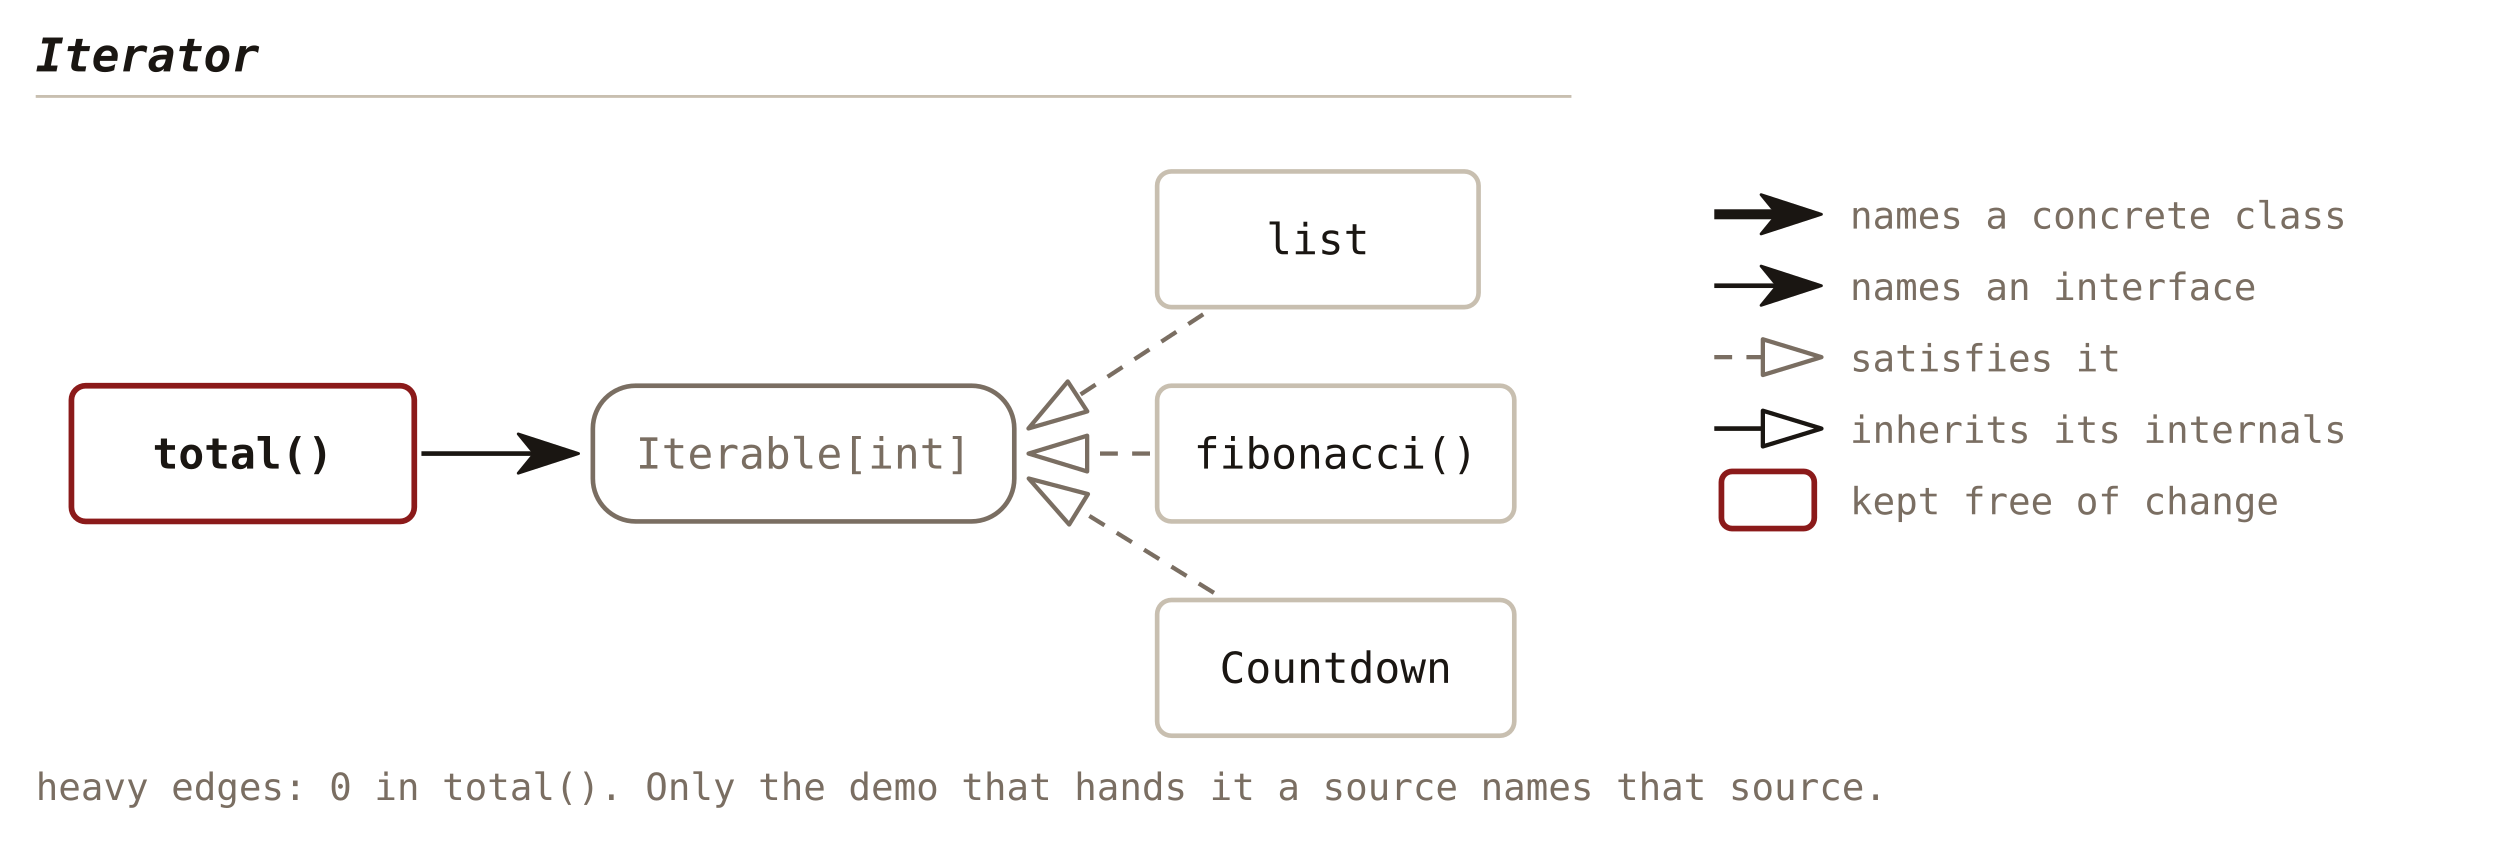
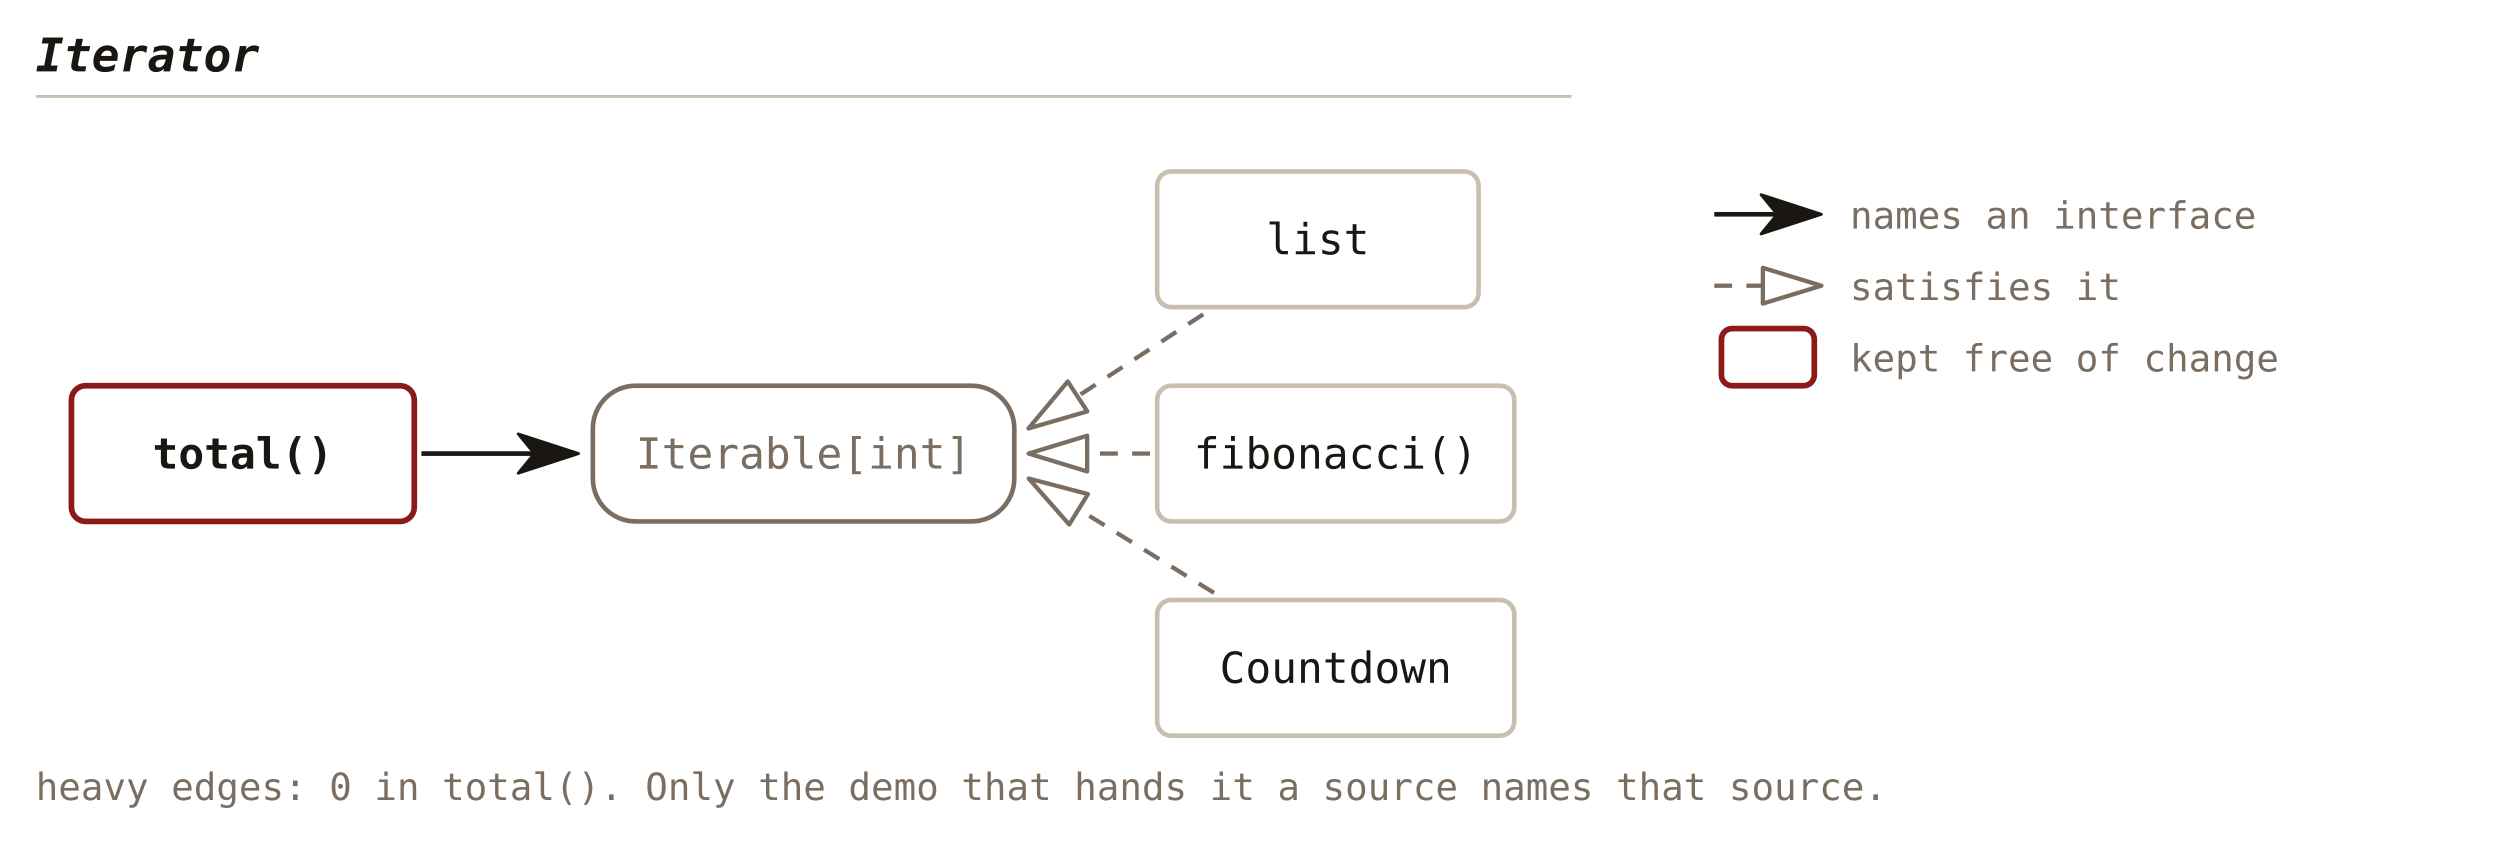
<svg xmlns="http://www.w3.org/2000/svg" viewBox="0 0 700 236" font-family="'JetBrains Mono', Consolas, monospace">
  <defs>
    <marker id="c23-solid" viewBox="0 0 18 12" refX="5" refY="6" markerWidth="18" markerHeight="12" orient="auto" markerUnits="userSpaceOnUse">
      <path d="M0.5,0.5 L17.4,6 L0.5,11.5 L5,6 Z" fill="#1a1612" stroke="#1a1612" stroke-width="0.8" stroke-linejoin="round" />
    </marker>
    <marker id="c23-hollow" viewBox="0 0 18 12" refX="1" refY="6" markerWidth="18" markerHeight="12" orient="auto" markerUnits="userSpaceOnUse">
      <path d="M1,1 L17.4,6 L1,11 Z" fill="none" stroke="#1a1612" stroke-width="1.2" stroke-linejoin="round" />
    </marker>
    <marker id="c23-hollow-muted" viewBox="0 0 18 12" refX="1" refY="6" markerWidth="18" markerHeight="12" orient="auto" markerUnits="userSpaceOnUse">
      <path d="M1,1 L17.4,6 L1,11 Z" fill="none" stroke="#7a6e62" stroke-width="1.2" stroke-linejoin="round" />
    </marker>
  </defs>
  <text x="10" y="20" font-size="13" font-weight="bold" font-style="italic" fill="#1a1612" text-anchor="start">Iterator</text>
  <line x1="10" y1="27" x2="440" y2="27" stroke="#c8bfb0" stroke-width="0.8" />
  <rect x="20" y="108" width="96" height="38" fill="none" stroke="#8b1a1a" stroke-width="1.6" rx="4" />
  <text x="68.0" y="131.2" font-size="12" font-weight="bold" fill="#1a1612" text-anchor="middle">total()</text>
  <rect x="166" y="108" width="118" height="38" fill="none" stroke="#7a6e62" stroke-width="1.3" rx="12" />
  <text x="225.0" y="131.2" font-size="12" fill="#7a6e62" text-anchor="middle">Iterable[int]</text>
  <rect x="324" y="48" width="90" height="38" fill="none" stroke="#c8bfb0" stroke-width="1.3" rx="4" />
  <text x="369.0" y="71.2" font-size="12" fill="#1a1612" text-anchor="middle">list</text>
  <rect x="324" y="108" width="100" height="38" fill="none" stroke="#c8bfb0" stroke-width="1.3" rx="4" />
  <text x="374.0" y="131.2" font-size="12" fill="#1a1612" text-anchor="middle">fibonacci()</text>
  <rect x="324" y="168" width="100" height="38" fill="none" stroke="#c8bfb0" stroke-width="1.3" rx="4" />
  <text x="374.0" y="191.2" font-size="12" fill="#1a1612" text-anchor="middle">Countdown</text>
  <line x1="118.0" y1="127.0" x2="149.6" y2="127.0" stroke="#1a1612" stroke-width="1.3" marker-end="url(#c23-solid)" />
  <line x1="336.9" y1="88.0" x2="301.7" y2="111.0" stroke="#7a6e62" stroke-width="1.2" stroke-dasharray="5,4" marker-end="url(#c23-hollow-muted)" />
  <line x1="322.0" y1="127.0" x2="304.4" y2="127.0" stroke="#7a6e62" stroke-width="1.2" stroke-dasharray="5,4" marker-end="url(#c23-hollow-muted)" />
  <line x1="339.9" y1="166.0" x2="302.0" y2="142.6" stroke="#7a6e62" stroke-width="1.2" stroke-dasharray="5,4" marker-end="url(#c23-hollow-muted)" />
  <text x="10" y="224" font-size="10.5" fill="#7a6e62" text-anchor="start">heavy edges: 0 in total(). Only the demo that hands it a source names that source.</text>
-   <line x1="480" y1="60" x2="497.6" y2="60" stroke="#1a1612" stroke-width="2.8" marker-end="url(#c23-solid)" />
-   <text x="518" y="64" font-size="10.5" fill="#7a6e62" text-anchor="start">names a concrete class</text>
-   <line x1="480" y1="80" x2="497.6" y2="80" stroke="#1a1612" stroke-width="1.3" marker-end="url(#c23-solid)" />
-   <text x="518" y="84" font-size="10.5" fill="#7a6e62" text-anchor="start">names an interface</text>
-   <line x1="480" y1="100" x2="493.6" y2="100" stroke="#7a6e62" stroke-width="1.2" stroke-dasharray="5,4" marker-end="url(#c23-hollow-muted)" />
-   <text x="518" y="104" font-size="10.5" fill="#7a6e62" text-anchor="start">satisfies it</text>
-   <line x1="480" y1="120" x2="493.6" y2="120" stroke="#1a1612" stroke-width="1.3" marker-end="url(#c23-hollow)" />
-   <text x="518" y="124" font-size="10.5" fill="#7a6e62" text-anchor="start">inherits its internals</text>
-   <rect x="482" y="132" width="26" height="16" fill="none" stroke="#8b1a1a" stroke-width="1.6" rx="3" />
-   <text x="518" y="144" font-size="10.5" fill="#7a6e62" text-anchor="start">kept free of change</text>
+   <line class="legend" x1="480" y1="60" x2="497.6" y2="60" stroke="#1a1612" stroke-width="1.3" marker-end="url(#c23-solid)" />
+   <text x="518" y="64" font-size="10.5" fill="#7a6e62" text-anchor="start">names an interface</text>
+   <line class="legend" x1="480" y1="80" x2="493.6" y2="80" stroke="#7a6e62" stroke-width="1.2" stroke-dasharray="5,4" marker-end="url(#c23-hollow-muted)" />
+   <text x="518" y="84" font-size="10.5" fill="#7a6e62" text-anchor="start">satisfies it</text>
+   <rect x="482" y="92" width="26" height="16" fill="none" stroke="#8b1a1a" stroke-width="1.6" rx="3" />
+   <text x="518" y="104" font-size="10.5" fill="#7a6e62" text-anchor="start">kept free of change</text>
</svg>
